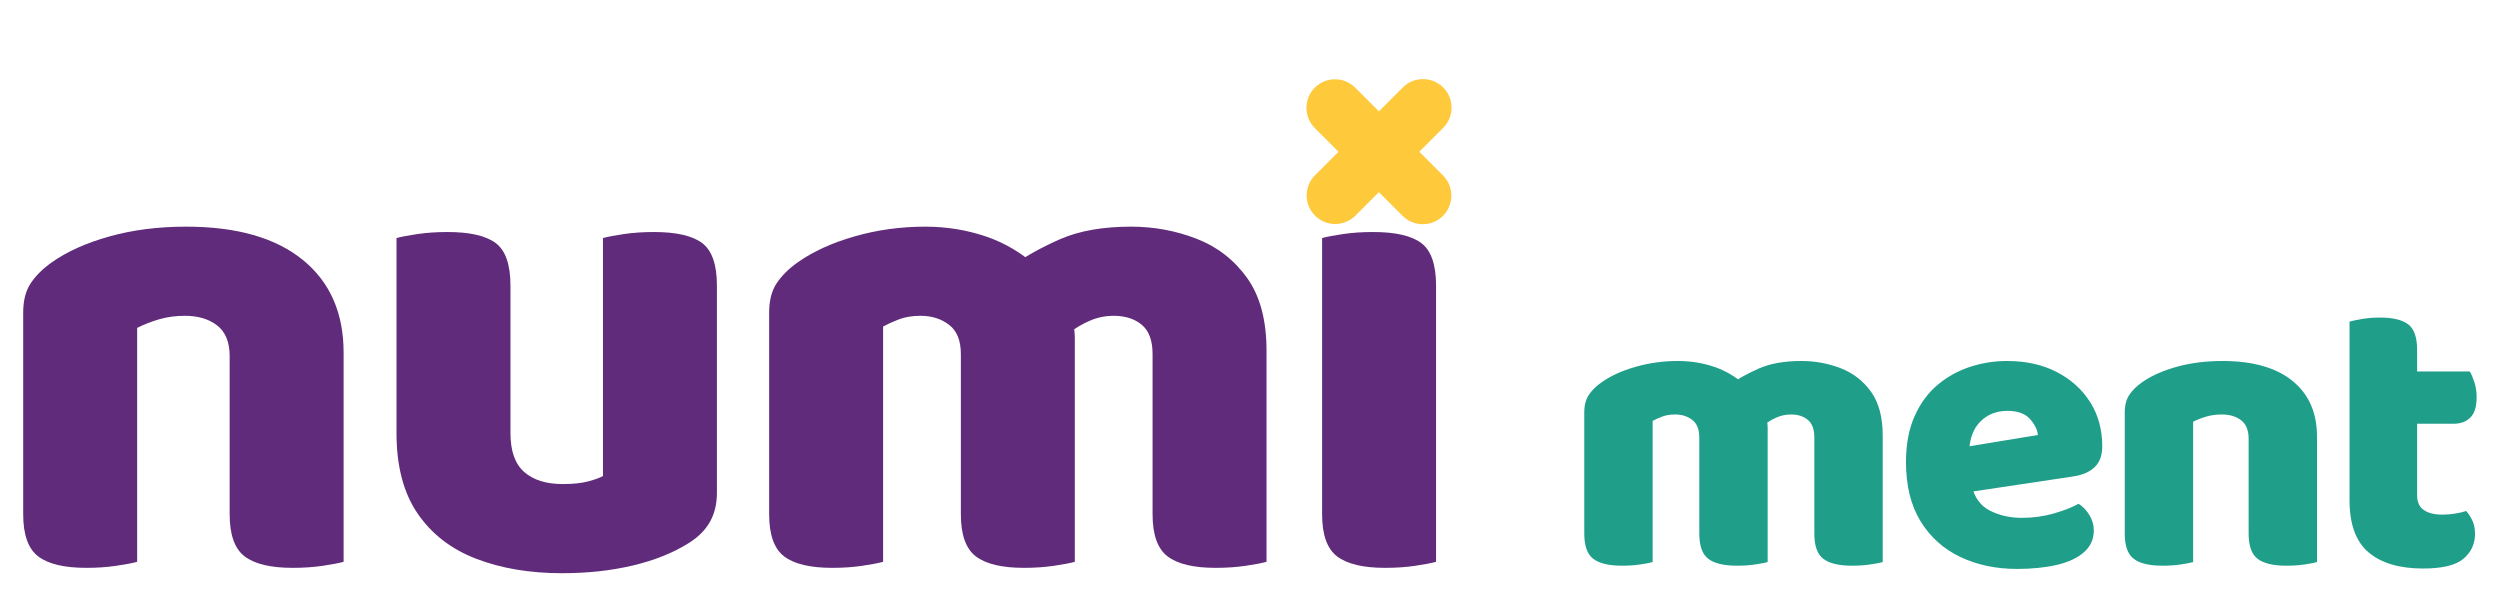
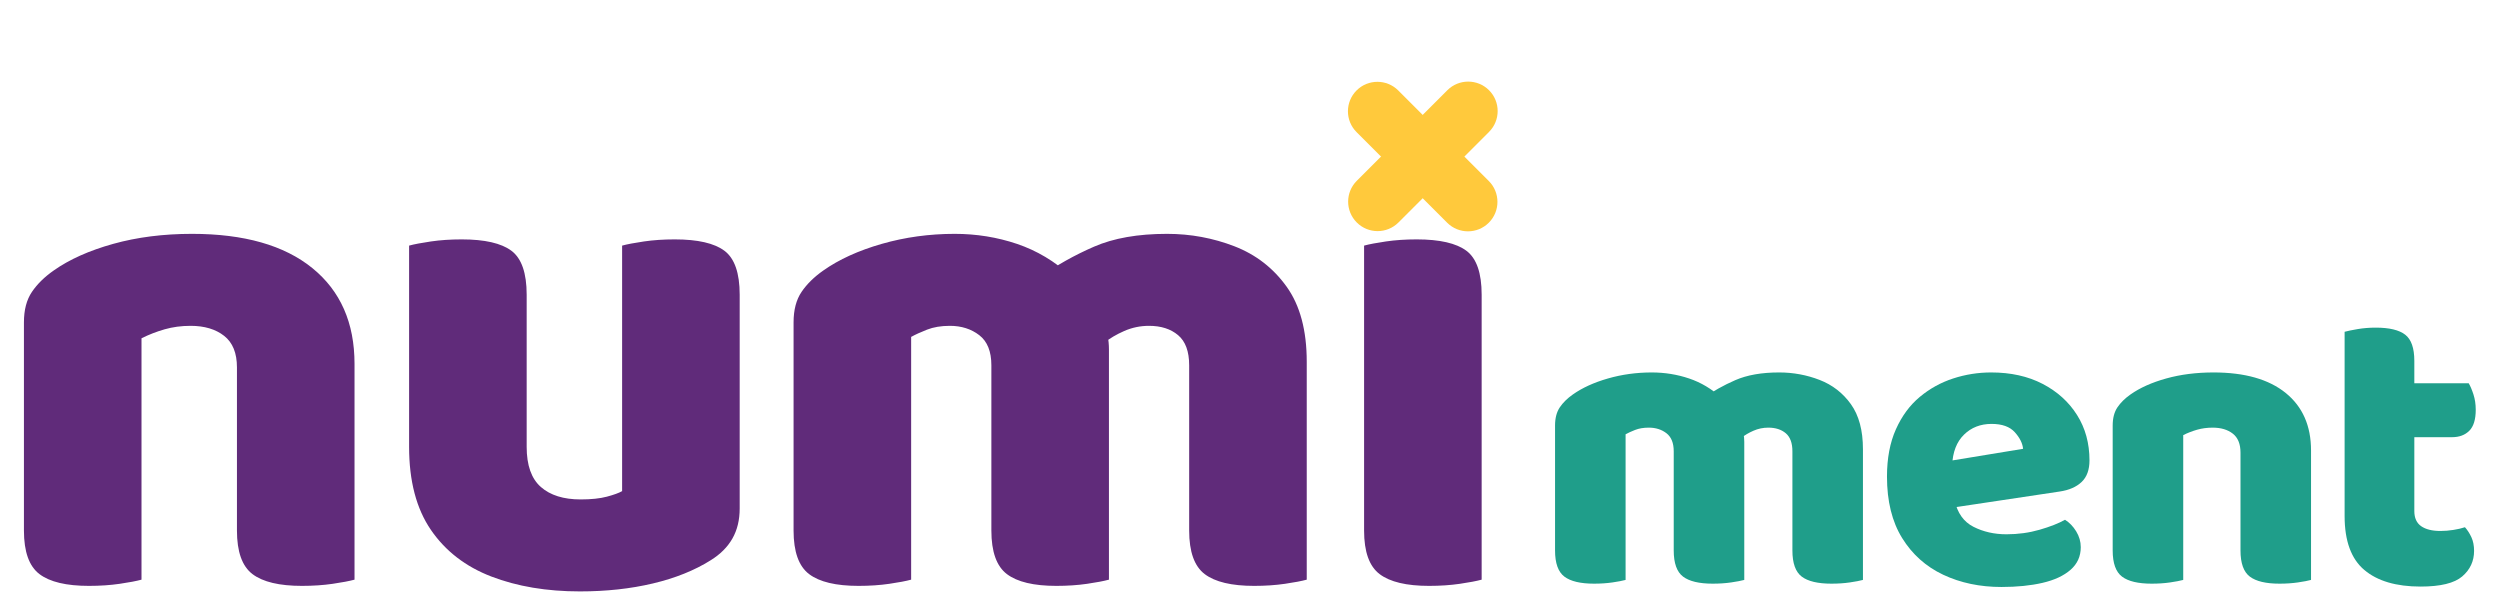
- <svg xmlns="http://www.w3.org/2000/svg" viewBox="44.0 107.0 857.8 204.7">
+ <svg xmlns="http://www.w3.org/2000/svg" viewBox="44.0 107.0 831.4 204.7">
  <path fill="#602B7A" d="M161.9 228.01V249.17H122.8V229.16Q122.8 222.03 118.545 218.695Q114.29 215.36 107.39 215.36Q102.79 215.36 98.765 216.51Q94.74 217.66 91.06 219.5V249.17H51.96V214.21Q51.96 208.0 54.605 204.09Q57.25 200.18 61.85 196.96Q69.67 191.44 81.63 188.105Q93.59 184.77 107.85 184.77Q133.84 184.77 147.87 196.155Q161.9 207.54 161.9 228.01ZM51.96 239.28H91.06V299.77Q88.53 300.46 83.815 301.15Q79.1 301.84 73.58 301.84Q62.31 301.84 57.135 297.93Q51.96 294.02 51.96 283.44ZM122.8 239.28H161.9V299.77Q159.37 300.46 154.655 301.15Q149.94 301.84 144.42 301.84Q133.15 301.84 127.975 297.93Q122.8 294.02 122.8 283.44Z" />
  <path fill="#602B7A" d="M180.05 255.61V240.43H219.15V255.61Q219.15 264.81 223.865 268.95Q228.58 273.09 237.09 273.09Q242.38 273.09 245.83 272.17Q249.28 271.25 250.89 270.33V240.43H289.99V276.08Q289.99 281.83 287.575 286.085Q285.16 290.34 280.33 293.33Q272.28 298.39 261.125 301.035Q249.97 303.68 236.86 303.68Q220.3 303.68 207.42 298.735Q194.54 293.79 187.295 283.21Q180.05 272.63 180.05 255.61ZM289.99 250.32H250.89V188.68Q253.42 187.99 258.135 187.3Q262.85 186.61 268.37 186.61Q279.87 186.61 284.93 190.405Q289.99 194.2 289.99 205.01ZM219.15 250.32H180.05V188.68Q182.58 187.99 187.295 187.3Q192.01 186.61 197.53 186.61Q209.03 186.61 214.09 190.405Q219.15 194.2 219.15 205.01Z" />
  <path fill="#602B7A" d="M412.79 223.18V249.17H373.69V228.47Q373.69 221.57 369.665 218.465Q365.64 215.36 359.89 215.36Q355.52 215.36 352.3 216.625Q349.08 217.89 347.01 219.04V249.17H307.91V214.21Q307.91 208.0 310.555 204.09Q313.2 200.18 317.8 196.96Q325.62 191.44 337.235 188.105Q348.85 184.77 361.5 184.77Q372.31 184.77 382.2 188.105Q392.09 191.44 400.14 198.8Q401.98 200.41 403.935 202.02Q405.89 203.63 406.81 205.47Q409.34 209.38 411.065 213.98Q412.79 218.58 412.79 223.18ZM478.57 227.32V249.17H439.47V228.47Q439.47 221.57 435.79 218.465Q432.11 215.36 426.13 215.36Q421.76 215.36 417.85 217.085Q413.94 218.81 411.41 220.88L390.02 199.03Q398.07 193.28 407.845 189.025Q417.62 184.77 432.11 184.77Q443.84 184.77 454.535 188.91Q465.23 193.05 471.9 202.365Q478.57 211.68 478.57 227.32ZM307.91 239.28H347.01V299.77Q344.48 300.46 339.765 301.15Q335.05 301.84 329.53 301.84Q318.26 301.84 313.085 297.93Q307.91 294.02 307.91 283.44ZM373.69 239.28H412.79V299.77Q410.26 300.46 405.545 301.15Q400.83 301.84 395.31 301.84Q384.04 301.84 378.865 297.93Q373.69 294.02 373.69 283.44ZM439.47 239.28H478.57V299.77Q476.04 300.46 471.325 301.15Q466.61 301.84 461.09 301.84Q449.82 301.84 444.645 297.93Q439.47 294.02 439.47 283.44Z" />
  <path fill="#602B7A" d="M497.64 240.89H536.74V299.77Q534.21 300.46 529.495 301.15Q524.78 301.84 519.26 301.84Q507.99 301.84 502.815 297.93Q497.64 294.02 497.64 283.44ZM536.74 251.47H497.64V188.68Q500.17 187.99 504.885 187.3Q509.6 186.61 515.12 186.61Q526.62 186.61 531.68 190.405Q536.74 194.2 536.74 205.01Z" />
  <g transform="rotate(45 517.2 159.0)">
    <rect x="486.1" y="149.3" width="62.2" height="19.6" rx="9.8" fill="#FFC93C" />
    <rect x="507.4" y="127.9" width="19.6" height="62.2" rx="9.8" fill="#FFC93C" />
  </g>
-   <path fill="#1F9E8A" d="M650.524 253.908V269.502H627.064V257.082Q627.064 252.942 624.649 251.079Q622.234 249.216 618.784 249.216Q616.162 249.216 614.23 249.975Q612.298 250.734 611.056 251.424V269.502H587.596V248.526Q587.596 244.8 589.183 242.454Q590.77 240.108 593.53 238.176Q598.222 234.864 605.191 232.863Q612.16 230.862 619.75 230.862Q626.236 230.862 632.17 232.863Q638.104 234.864 642.934 239.28Q644.038 240.246 645.211 241.212Q646.384 242.178 646.936 243.282Q648.454 245.628 649.489 248.388Q650.524 251.148 650.524 253.908ZM689.992 256.392V269.502H666.532V257.082Q666.532 252.942 664.324 251.079Q662.116 249.216 658.528 249.216Q655.906 249.216 653.56 250.251Q651.214 251.286 649.696 252.528L636.862 239.418Q641.692 235.968 647.557 233.415Q653.422 230.862 662.116 230.862Q669.154 230.862 675.571 233.346Q681.988 235.83 685.99 241.419Q689.992 247.008 689.992 256.392ZM587.596 263.568H611.056V299.862Q609.538 300.276 606.709 300.69Q603.88 301.104 600.568 301.104Q593.806 301.104 590.701 298.758Q587.596 296.412 587.596 290.064ZM627.064 263.568H650.524V299.862Q649.006 300.276 646.177 300.69Q643.348 301.104 640.036 301.104Q633.274 301.104 630.169 298.758Q627.064 296.412 627.064 290.064ZM666.532 263.568H689.992V299.862Q688.474 300.276 685.645 300.69Q682.816 301.104 679.504 301.104Q672.742 301.104 669.637 298.758Q666.532 296.412 666.532 290.064Z" />
-   <path fill="#1F9E8A" d="M712.198 276.954 711.37 261.498 743.248 256.254Q742.972 253.494 740.488 250.734Q738.004 247.974 732.76 247.974Q727.24 247.974 723.583 251.562Q719.926 255.15 719.65 261.774L720.478 273.366Q721.858 279.714 726.757 282.198Q731.656 284.682 737.728 284.682Q743.524 284.682 748.768 283.164Q754.012 281.646 757.186 279.852Q759.394 281.232 760.912 283.716Q762.43 286.2 762.43 288.96Q762.43 293.514 759.049 296.481Q755.668 299.448 749.734 300.828Q743.8 302.208 736.072 302.208Q725.308 302.208 716.683 298.137Q708.058 294.066 703.021 285.924Q697.984 277.782 697.984 265.5Q697.984 256.392 700.951 249.768Q703.918 243.144 708.886 239.004Q713.854 234.864 719.995 232.863Q726.136 230.862 732.622 230.862Q742.42 230.862 749.734 234.657Q757.048 238.452 761.188 245.007Q765.328 251.562 765.328 260.118Q765.328 264.81 762.706 267.294Q760.084 269.778 755.392 270.468Z" />
-   <path fill="#1F9E8A" d="M839.008 256.806V269.502H815.548V257.496Q815.548 253.218 812.995 251.217Q810.442 249.216 806.302 249.216Q803.542 249.216 801.127 249.906Q798.712 250.596 796.504 251.7V269.502H773.044V248.526Q773.044 244.8 774.631 242.454Q776.218 240.108 778.978 238.176Q783.67 234.864 790.846 232.863Q798.022 230.862 806.578 230.862Q822.172 230.862 830.59 237.693Q839.008 244.524 839.008 256.806ZM773.044 263.568H796.504V299.862Q794.986 300.276 792.157 300.69Q789.328 301.104 786.016 301.104Q779.254 301.104 776.149 298.758Q773.044 296.412 773.044 290.064ZM815.548 263.568H839.008V299.862Q837.49 300.276 834.661 300.69Q831.832 301.104 828.52 301.104Q821.758 301.104 818.653 298.758Q815.548 296.412 815.548 290.064Z" />
-   <path fill="#1F9E8A" d="M850.174 263.568H873.358V276.954Q873.358 280.404 875.635 281.991Q877.912 283.578 882.052 283.578Q884.122 283.578 886.33 283.233Q888.538 282.888 890.194 282.336Q891.436 283.716 892.333 285.648Q893.23 287.58 893.23 290.202Q893.23 295.308 889.297 298.689Q885.364 302.07 875.428 302.07Q863.284 302.07 856.729 296.55Q850.174 291.03 850.174 278.61ZM865.354 252.39V234.45H891.436Q892.264 235.83 893.023 238.176Q893.782 240.522 893.782 243.282Q893.782 248.112 891.643 250.251Q889.504 252.39 885.916 252.39ZM873.358 266.88H850.174V217.338Q851.692 216.924 854.521 216.441Q857.35 215.958 860.524 215.958Q867.286 215.958 870.322 218.304Q873.358 220.65 873.358 226.998Z" />
+   <path fill="#1F9E8A" d="M624.074 253.908V269.502H600.614V257.082Q600.614 252.942 598.199 251.079Q595.784 249.216 592.334 249.216Q589.712 249.216 587.78 249.975Q585.848 250.734 584.606 251.424V269.502H561.146V248.526Q561.146 244.8 562.733 242.454Q564.32 240.108 567.08 238.176Q571.772 234.864 578.741 232.863Q585.71 230.862 593.3 230.862Q599.786 230.862 605.72 232.863Q611.654 234.864 616.484 239.28Q617.588 240.246 618.761 241.212Q619.934 242.178 620.486 243.282Q622.004 245.628 623.039 248.388Q624.074 251.148 624.074 253.908ZM663.542 256.392V269.502H640.082V257.082Q640.082 252.942 637.874 251.079Q635.666 249.216 632.078 249.216Q629.456 249.216 627.11 250.251Q624.764 251.286 623.246 252.528L610.412 239.418Q615.242 235.968 621.107 233.415Q626.972 230.862 635.666 230.862Q642.704 230.862 649.121 233.346Q655.538 235.83 659.54 241.419Q663.542 247.008 663.542 256.392ZM561.146 263.568H584.606V299.862Q583.088 300.276 580.259 300.69Q577.43 301.104 574.118 301.104Q567.356 301.104 564.251 298.758Q561.146 296.412 561.146 290.064ZM600.614 263.568H624.074V299.862Q622.556 300.276 619.727 300.69Q616.898 301.104 613.586 301.104Q606.824 301.104 603.719 298.758Q600.614 296.412 600.614 290.064ZM640.082 263.568H663.542V299.862Q662.024 300.276 659.195 300.69Q656.366 301.104 653.054 301.104Q646.292 301.104 643.187 298.758Q640.082 296.412 640.082 290.064Z" />
+   <path fill="#1F9E8A" d="M685.748 276.954 684.92 261.498 716.798 256.254Q716.522 253.494 714.038 250.734Q711.554 247.974 706.31 247.974Q700.79 247.974 697.133 251.562Q693.476 255.15 693.2 261.774L694.028 273.366Q695.408 279.714 700.307 282.198Q705.206 284.682 711.278 284.682Q717.074 284.682 722.318 283.164Q727.562 281.646 730.736 279.852Q732.944 281.232 734.462 283.716Q735.98 286.2 735.98 288.96Q735.98 293.514 732.599 296.481Q729.218 299.448 723.284 300.828Q717.35 302.208 709.622 302.208Q698.858 302.208 690.233 298.137Q681.608 294.066 676.571 285.924Q671.534 277.782 671.534 265.5Q671.534 256.392 674.501 249.768Q677.468 243.144 682.436 239.004Q687.404 234.864 693.545 232.863Q699.686 230.862 706.172 230.862Q715.97 230.862 723.284 234.657Q730.598 238.452 734.738 245.007Q738.878 251.562 738.878 260.118Q738.878 264.81 736.256 267.294Q733.634 269.778 728.942 270.468Z" />
+   <path fill="#1F9E8A" d="M812.558 256.806V269.502H789.098V257.496Q789.098 253.218 786.545 251.217Q783.992 249.216 779.852 249.216Q777.092 249.216 774.677 249.906Q772.262 250.596 770.054 251.7V269.502H746.594V248.526Q746.594 244.8 748.181 242.454Q749.768 240.108 752.528 238.176Q757.22 234.864 764.396 232.863Q771.572 230.862 780.128 230.862Q795.722 230.862 804.14 237.693Q812.558 244.524 812.558 256.806ZM746.594 263.568H770.054V299.862Q768.536 300.276 765.707 300.69Q762.878 301.104 759.566 301.104Q752.804 301.104 749.699 298.758Q746.594 296.412 746.594 290.064ZM789.098 263.568H812.558V299.862Q811.04 300.276 808.211 300.69Q805.382 301.104 802.07 301.104Q795.308 301.104 792.203 298.758Q789.098 296.412 789.098 290.064Z" />
+   <path fill="#1F9E8A" d="M823.724 263.568H846.908V276.954Q846.908 280.404 849.185 281.991Q851.462 283.578 855.602 283.578Q857.672 283.578 859.88 283.233Q862.088 282.888 863.744 282.336Q864.986 283.716 865.883 285.648Q866.78 287.58 866.78 290.202Q866.78 295.308 862.847 298.689Q858.914 302.07 848.978 302.07Q836.834 302.07 830.279 296.55Q823.724 291.03 823.724 278.61ZM838.904 252.39V234.45H864.986Q865.814 235.83 866.573 238.176Q867.332 240.522 867.332 243.282Q867.332 248.112 865.193 250.251Q863.054 252.39 859.466 252.39ZM846.908 266.88H823.724V217.338Q825.242 216.924 828.071 216.441Q830.9 215.958 834.074 215.958Q840.836 215.958 843.872 218.304Q846.908 220.65 846.908 226.998Z" />
</svg>
